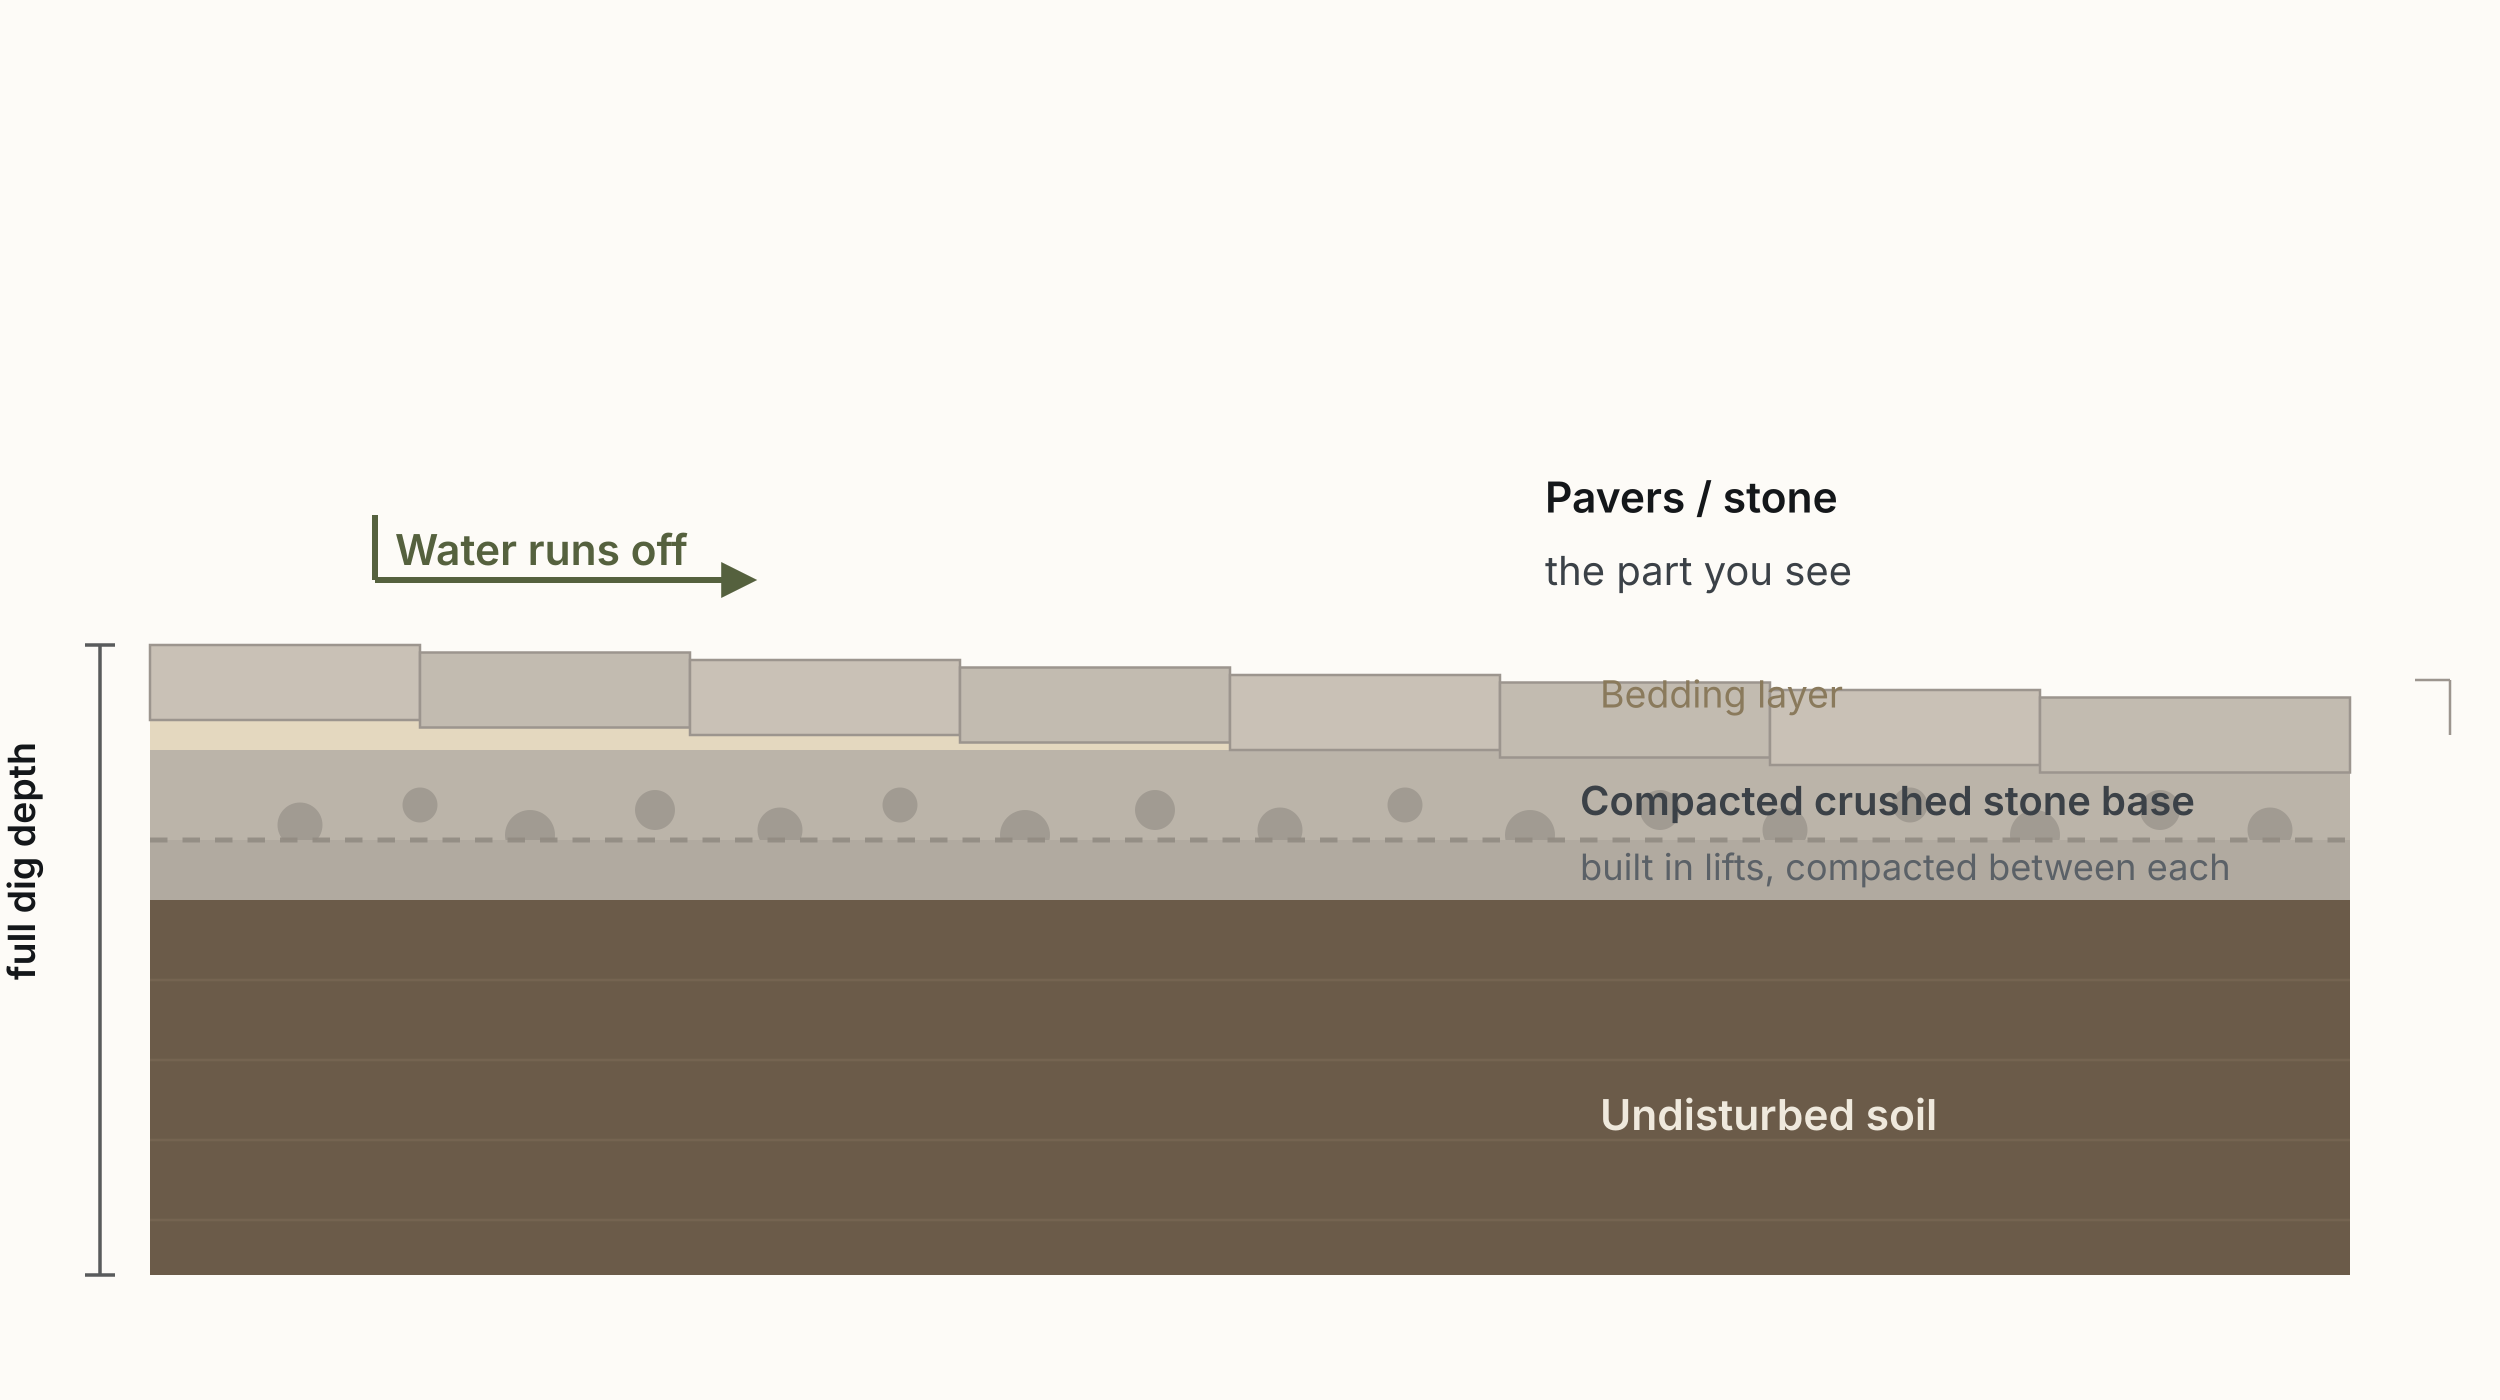
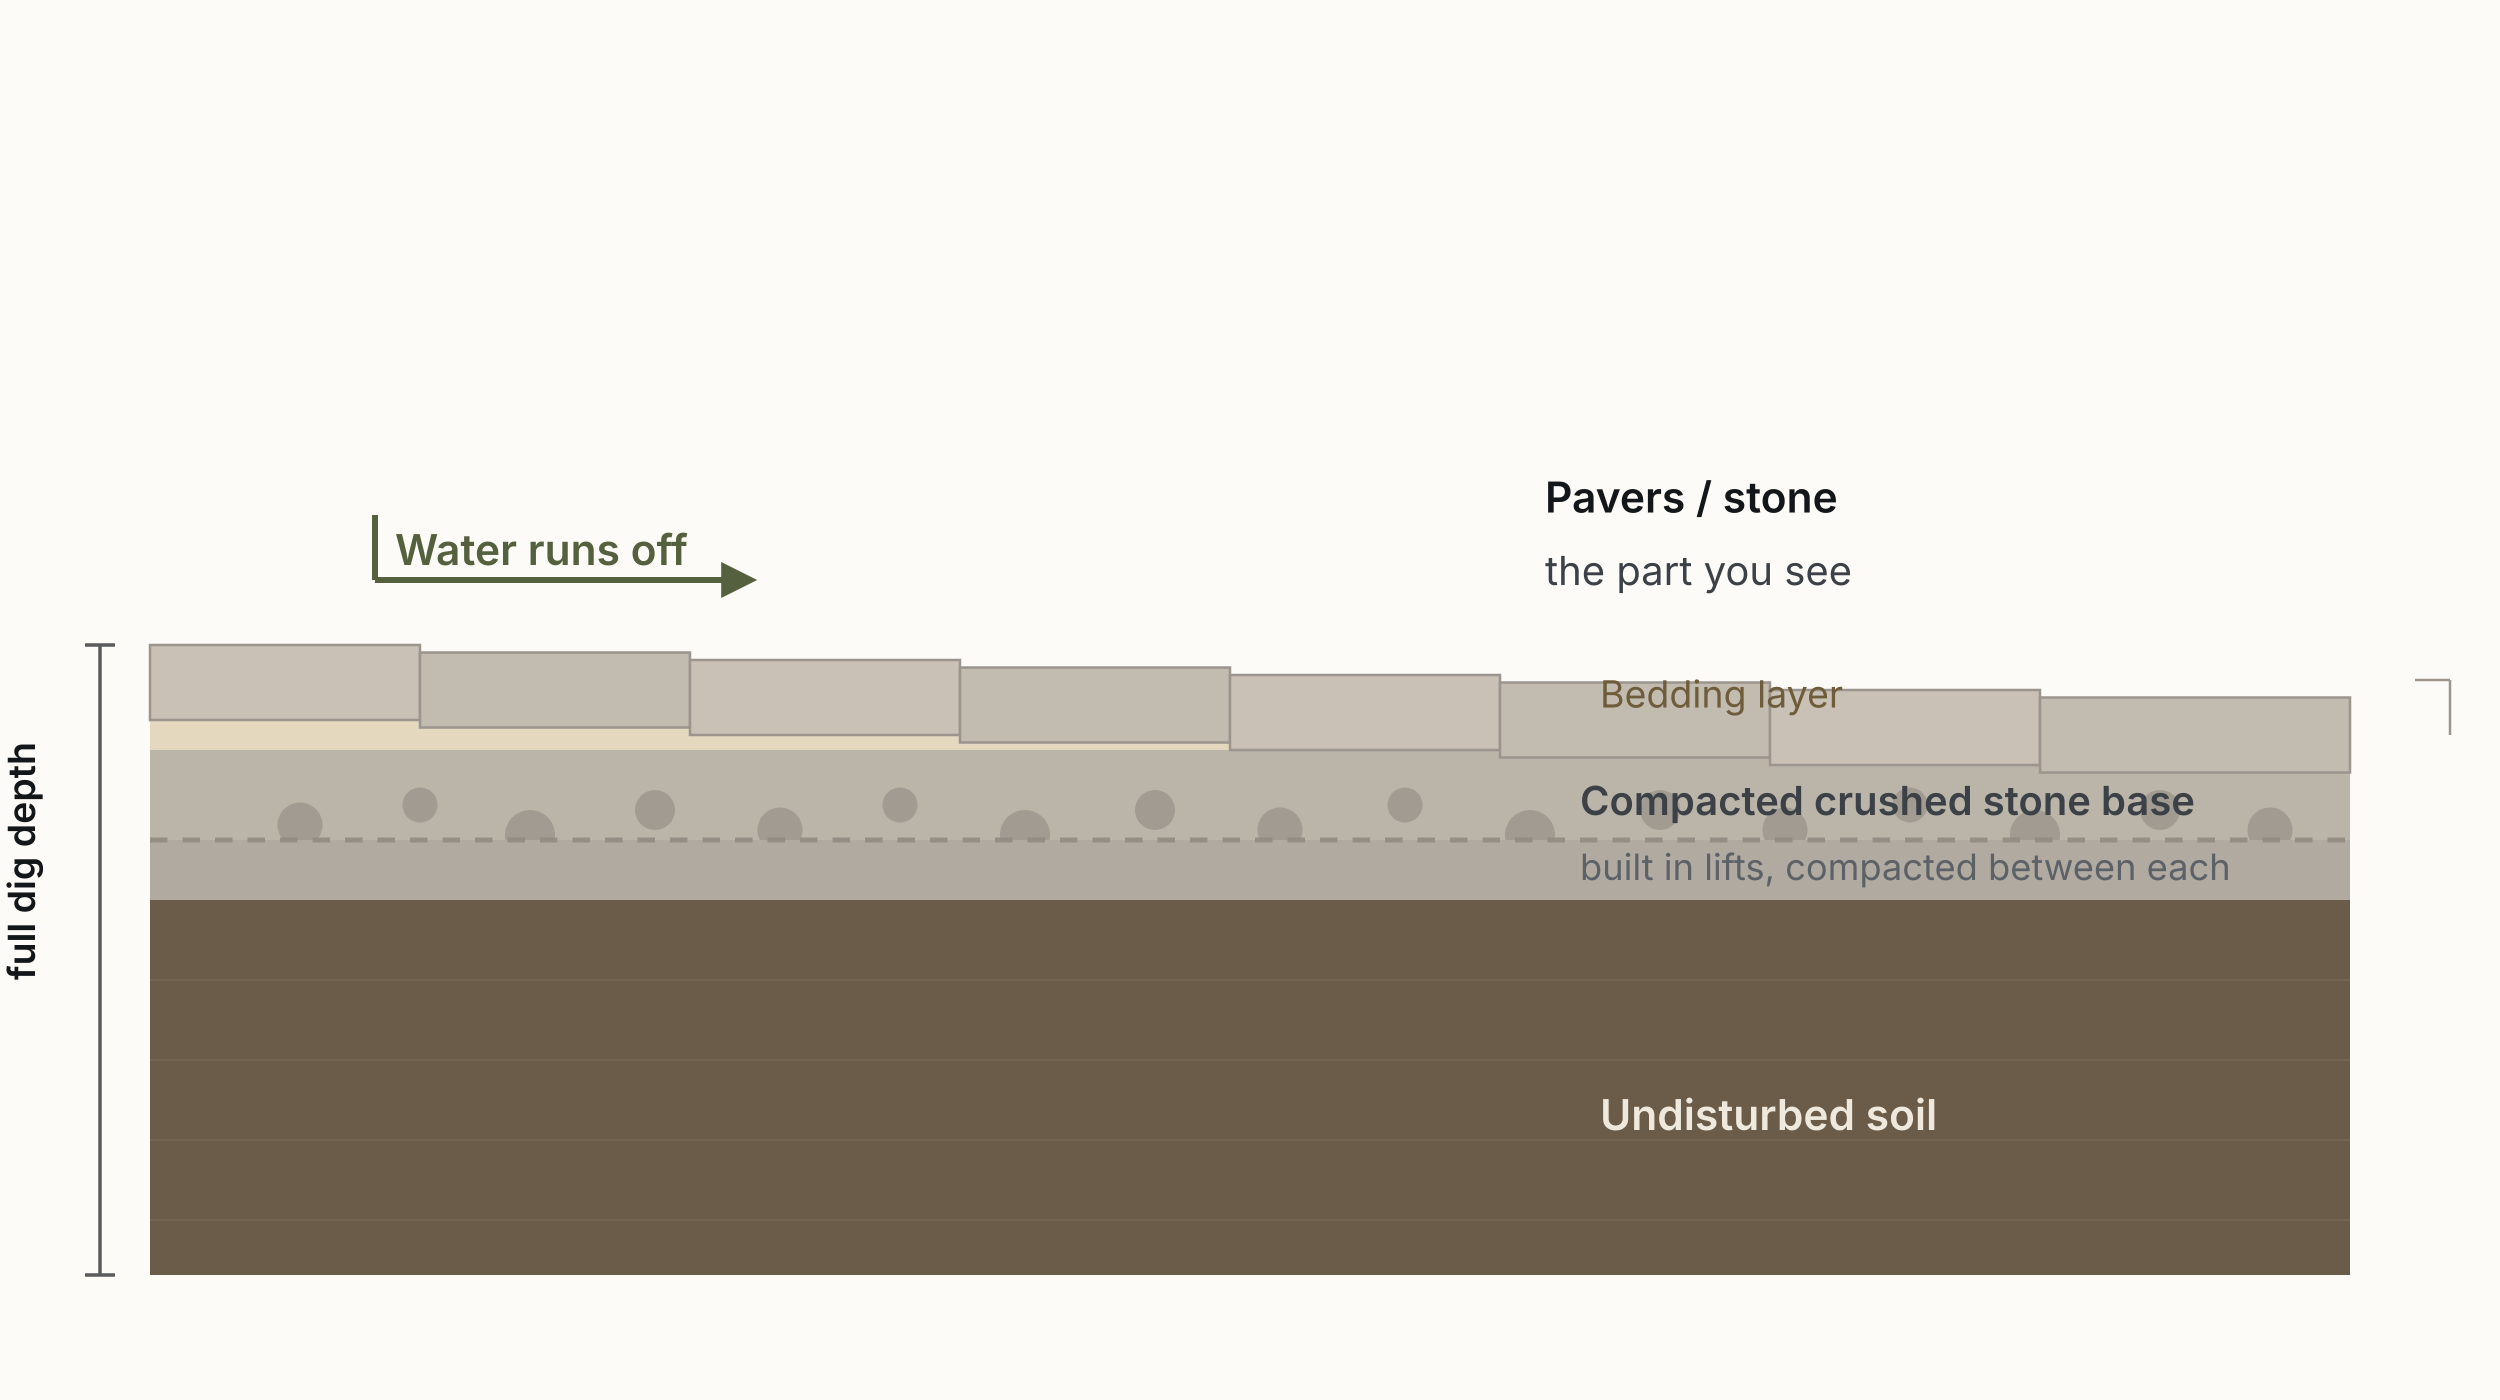
<svg xmlns="http://www.w3.org/2000/svg" viewBox="0 0 1000 560" role="img" aria-labelledby="pbTitle pbDesc" font-family="Inter, system-ui, -apple-system, 'Segoe UI', Roboto, sans-serif">
  <rect width="1000" height="560" fill="#FDFBF7" />
  <rect x="60" y="360" width="880" height="150" fill="#6B5B49" />
  <g stroke="#7d6c58" stroke-width="1" opacity=".55">
    <path d="M60 392h880M60 424h880M60 456h880M60 488h880" />
  </g>
  <rect x="60" y="300" width="880" height="60" fill="#BBB4A9" />
  <g fill="#A19B92">
    <circle cx="120" cy="330" r="9" />
    <circle cx="168" cy="322" r="7" />
    <circle cx="212" cy="334" r="10" />
    <circle cx="262" cy="324" r="8" />
    <circle cx="312" cy="332" r="9" />
    <circle cx="360" cy="322" r="7" />
    <circle cx="410" cy="334" r="10" />
    <circle cx="462" cy="324" r="8" />
    <circle cx="512" cy="332" r="9" />
    <circle cx="562" cy="322" r="7" />
    <circle cx="612" cy="334" r="10" />
    <circle cx="664" cy="324" r="8" />
    <circle cx="714" cy="332" r="9" />
    <circle cx="764" cy="322" r="7" />
    <circle cx="814" cy="334" r="10" />
    <circle cx="864" cy="324" r="8" />
    <circle cx="908" cy="332" r="9" />
  </g>
  <rect x="60" y="336" width="880" height="24" fill="#B1AAA0" />
  <g stroke="#918B82" stroke-width="2" stroke-dasharray="7 6" opacity=".9">
    <path d="M60 336h880" />
  </g>
  <rect x="60" y="288" width="880" height="12" fill="#E4D8BF" />
  <g>
    <rect x="60" y="258" width="108" height="30" fill="#C9C1B6" stroke="#9C958E" stroke-width="1" />
    <rect x="168" y="261" width="108" height="30" fill="#C2BBB0" stroke="#9C958E" stroke-width="1" />
    <rect x="276" y="264" width="108" height="30" fill="#C9C1B6" stroke="#9C958E" stroke-width="1" />
    <rect x="384" y="267" width="108" height="30" fill="#C2BBB0" stroke="#9C958E" stroke-width="1" />
    <rect x="492" y="270" width="108" height="30" fill="#C9C1B6" stroke="#9C958E" stroke-width="1" />
    <rect x="600" y="273" width="108" height="30" fill="#C2BBB0" stroke="#9C958E" stroke-width="1" />
    <rect x="708" y="276" width="108" height="30" fill="#C9C1B6" stroke="#9C958E" stroke-width="1" />
    <rect x="816" y="279" width="124" height="30" fill="#C2BBB0" stroke="#9C958E" stroke-width="1" />
  </g>
  <defs>
    <marker id="pbArrow" viewBox="0 0 10 10" refX="8" refY="5" markerWidth="6" markerHeight="6" orient="auto-start-reverse">
      <path d="M0 0 L10 5 L0 10 z" fill="#55613E" />
    </marker>
  </defs>
  <g stroke="#55613E" stroke-width="2.4" fill="none">
    <path d="M150 232 H300" marker-end="url(#pbArrow)" />
    <path d="M150 232 l0 -26" />
  </g>
  <text x="158" y="226" fill="#55613E" font-size="17" font-weight="600">Water runs off</text>
  <g font-size="16" fill="#3B4147">
    <g stroke="#9C958E" stroke-width="1">
      <path d="M966 272 h14" />
      <path d="M980 272 V294" />
    </g>
    <text x="618" y="205" font-size="17" font-weight="600" fill="#14171A">Pavers / stone</text>
    <text x="618" y="234">the part you see</text>
-     <text x="640" y="283" font-size="15" fill="#8a7a5c">Bedding layer</text>
+     <text x="640" y="283" font-size="15" fill="#6E5C3A">Bedding layer</text>
    <text x="632" y="326" font-size="16" font-weight="600" fill="#3B4147">Compacted crushed stone base</text>
    <text x="632" y="352" font-size="14.5" fill="#5b6167">built in lifts, compacted between each</text>
    <text x="640" y="452" font-size="17" font-weight="600" fill="#EFE9DD">Undisturbed soil</text>
  </g>
  <g stroke="#14171A" stroke-width="1.4" opacity=".7">
    <path d="M40 258 V510" />
    <path d="M34 258 h12M34 510 h12" />
  </g>
  <text x="14" y="392" fill="#14171A" font-size="15" font-weight="600" transform="rotate(-90 14 392)">full dig depth</text>
</svg>
